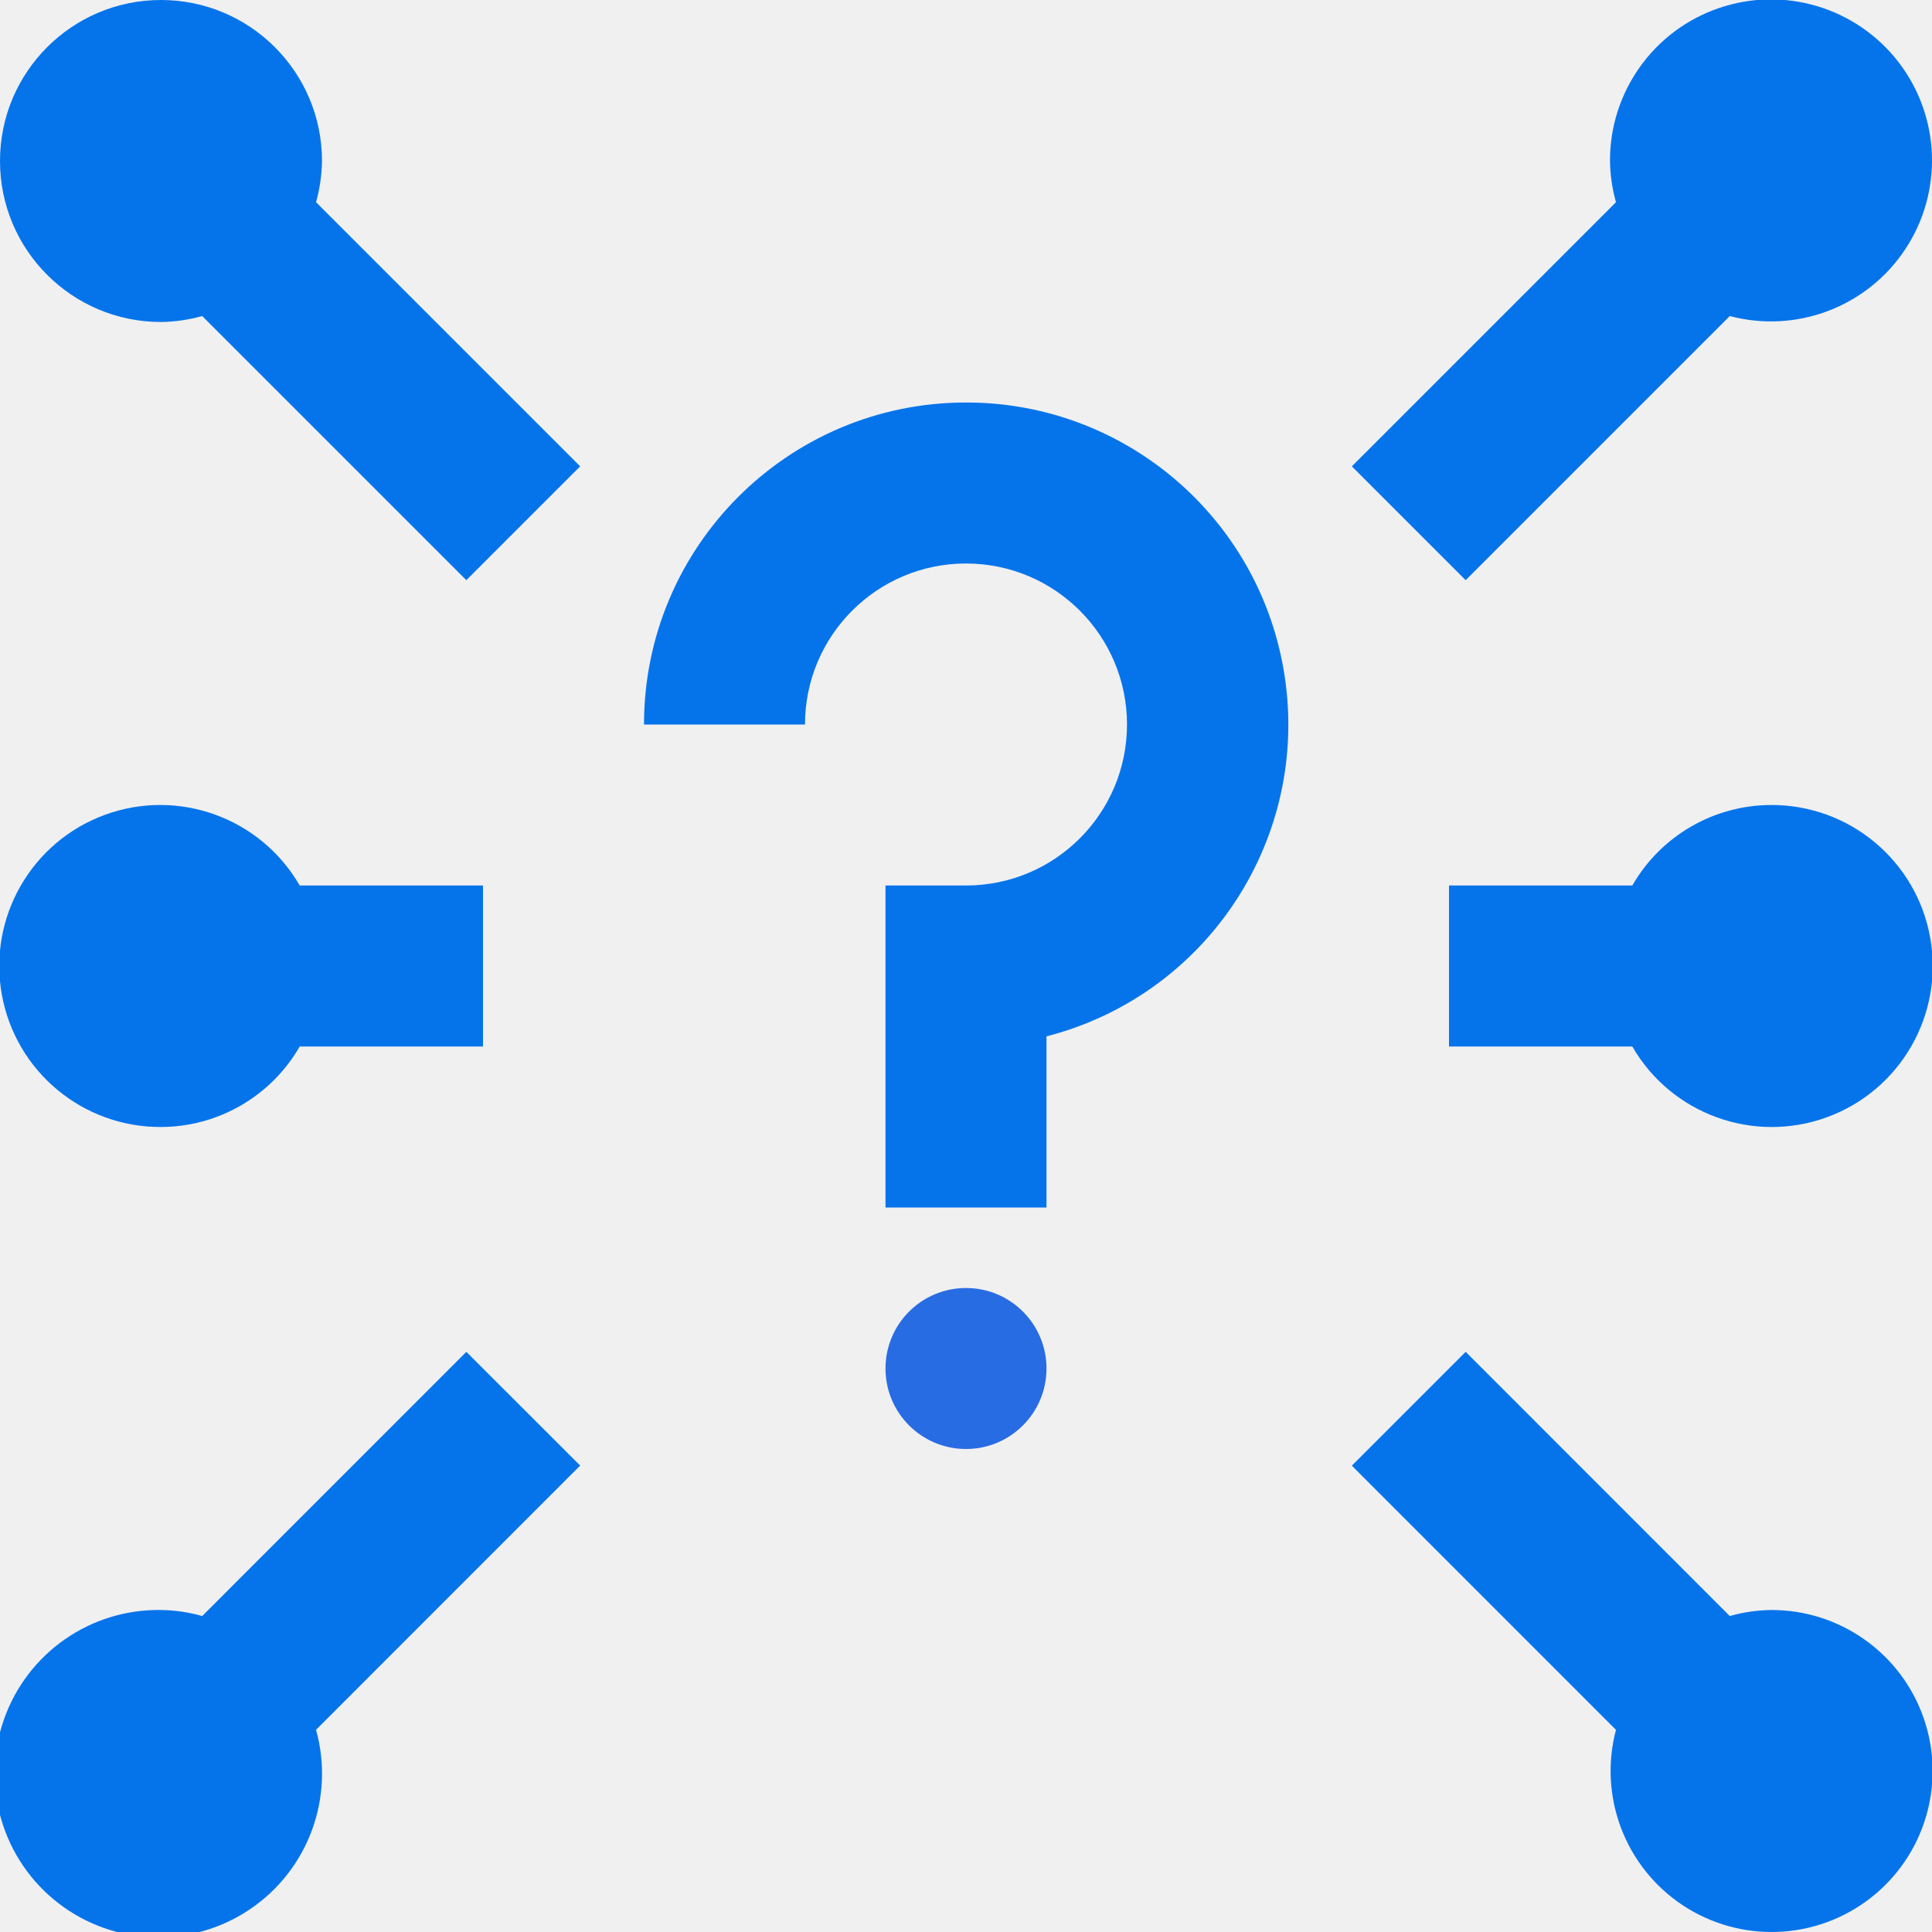
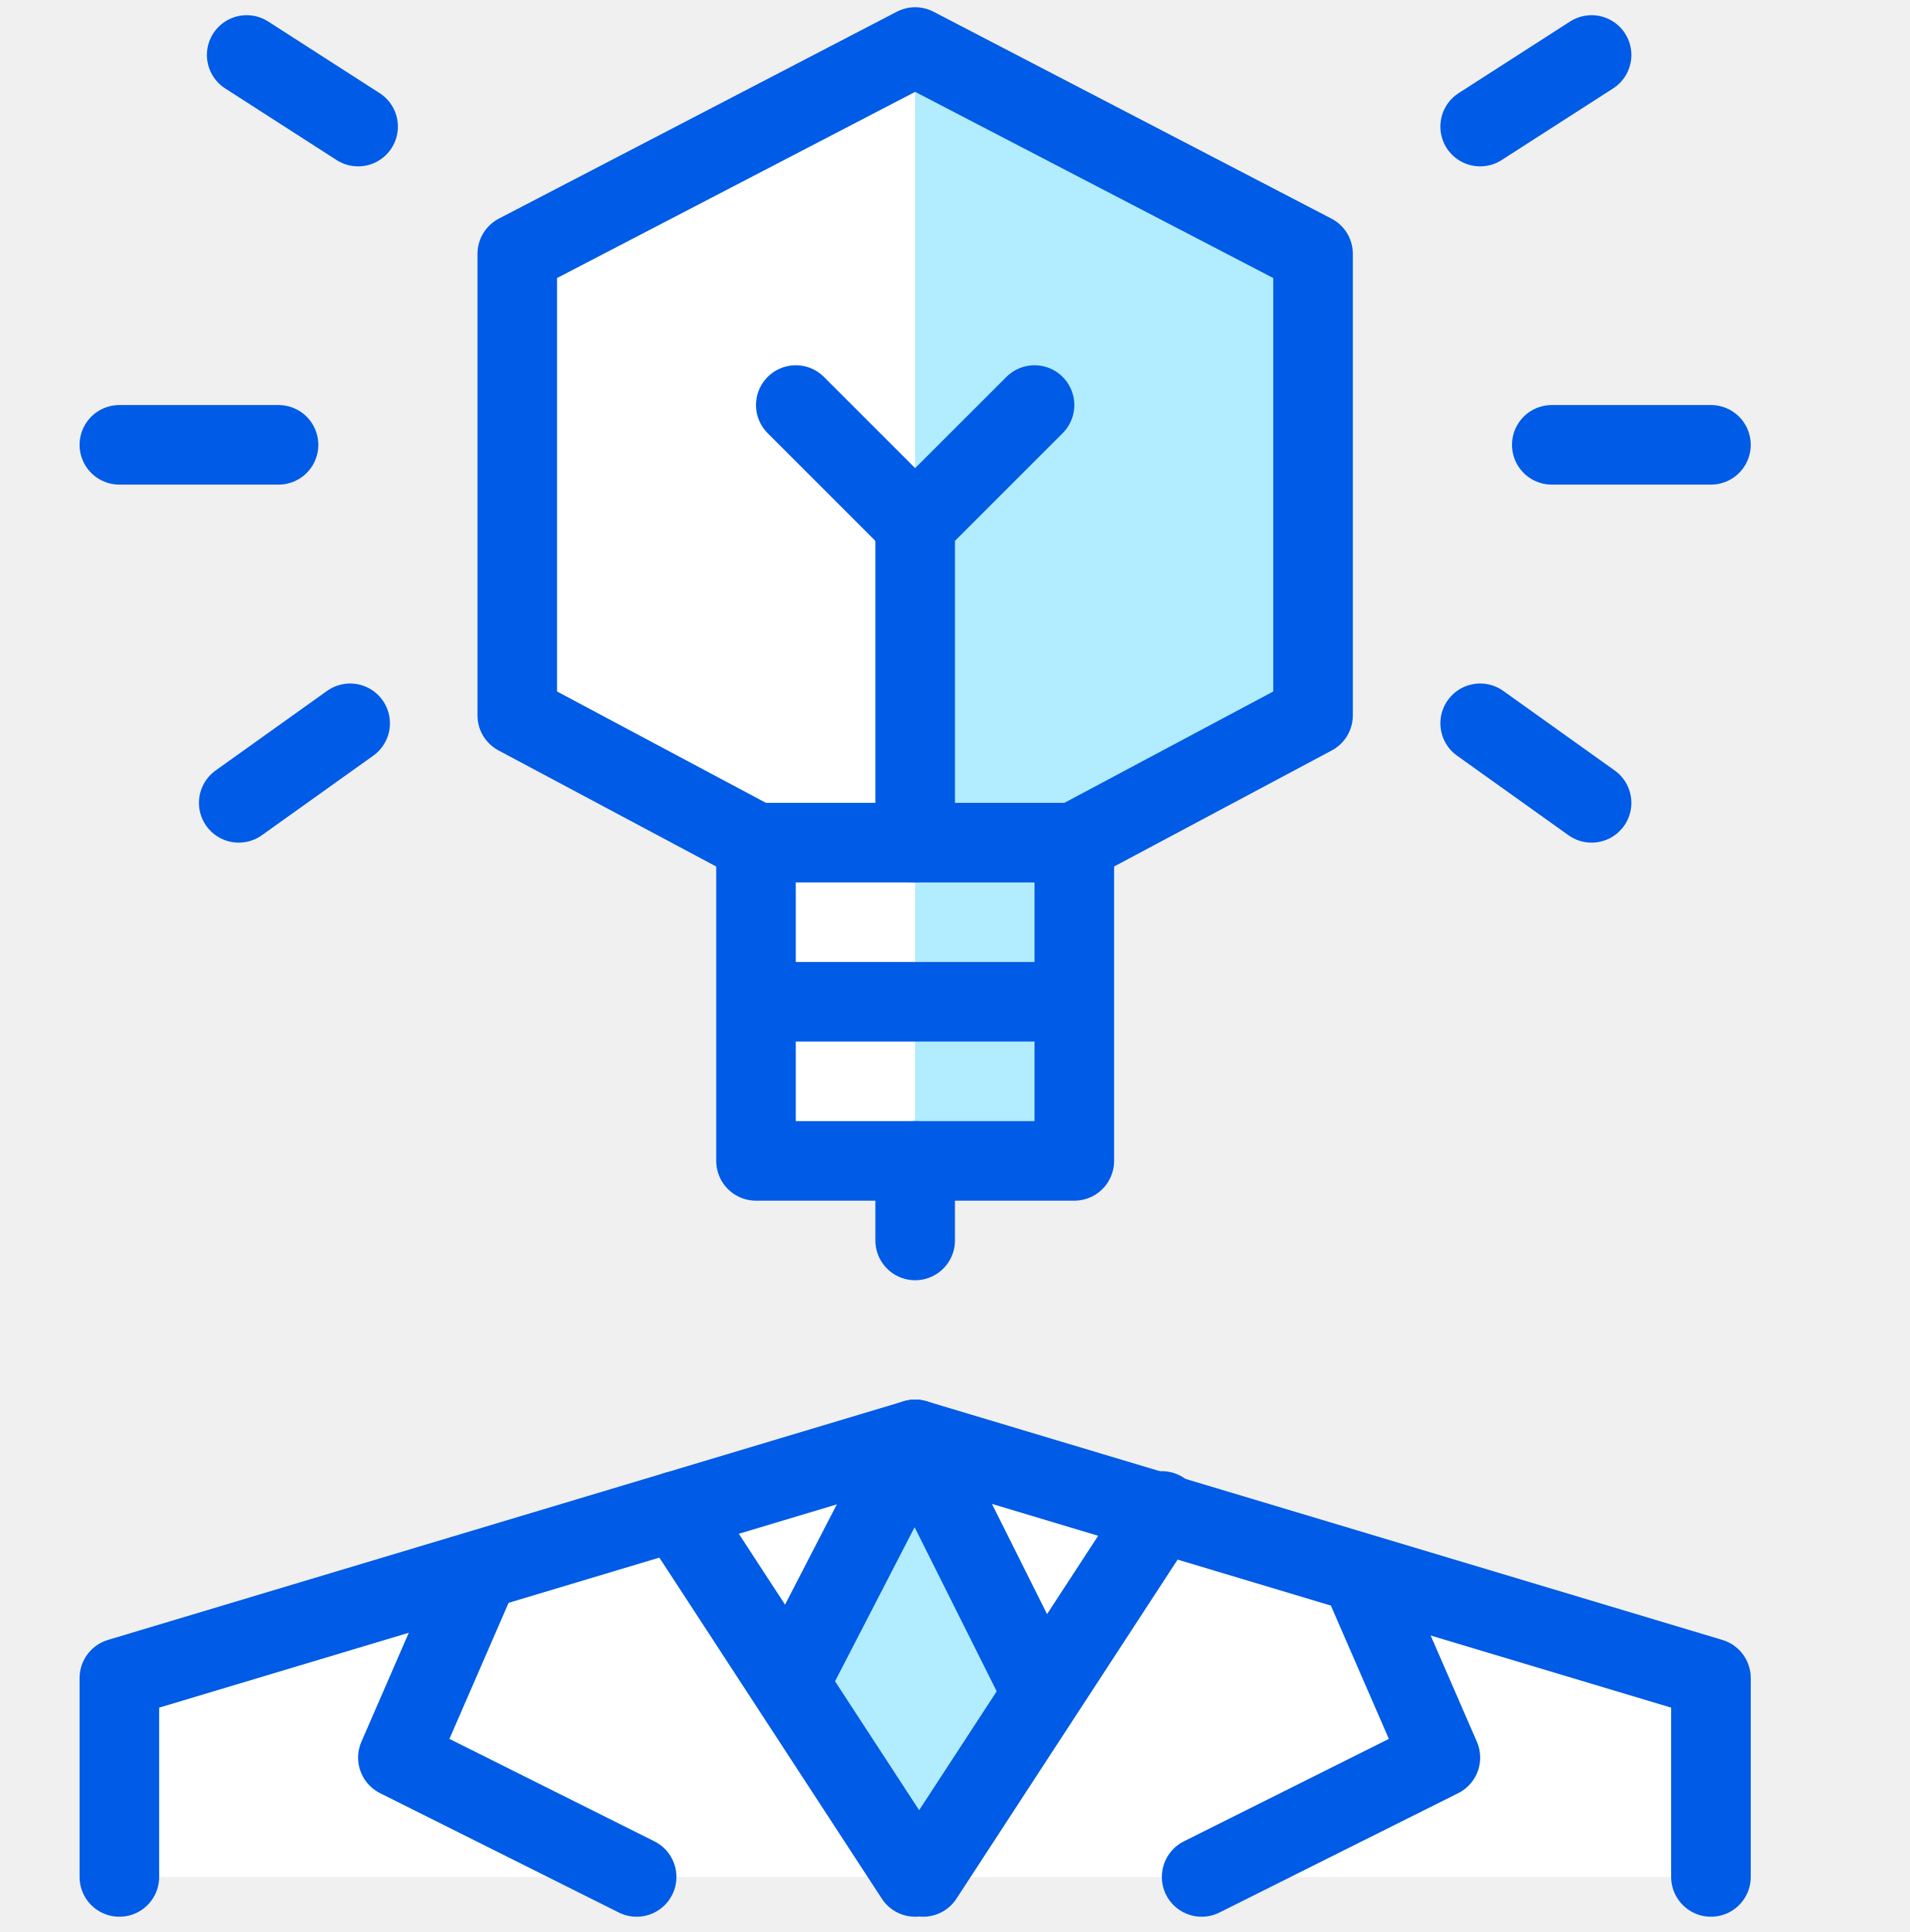
- <svg xmlns="http://www.w3.org/2000/svg" viewBox="526 1509 24 24">
+ <svg xmlns="http://www.w3.org/2000/svg" viewBox="2891 25.818 48 48.566">
  <defs>
-     <style>.a{fill:#0574eb;}.b{fill:#286ce3;}</style>
+     <style>.a{fill:#fff;}.b{fill:#b1ecff;}.c,.d,.e{fill:none;}.c,.d{stroke:#005be6;stroke-linejoin:round;stroke-miterlimit:10;stroke-width:2px;}.d{stroke-linecap:round;}</style>
  </defs>
-   <g transform="translate(526 1509)">
-     <path class="a" d="M4,2A2,2,0,1,0,2,4a2.01,2.01,0,0,0,.512-.074L5.793,7.207,7.207,5.793,3.926,2.512A2.01,2.01,0,0,0,4,2Z" />
-     <path class="a" d="M2,14a1.993,1.993,0,0,0,1.723-1H6V11H3.723A2,2,0,1,0,2,14Z" />
-     <path class="a" d="M5.793,16.793,2.512,20.075A1.967,1.967,0,0,0,2,20a2.033,2.033,0,1,0,1.926,1.488l3.281-3.282Z" />
-     <path class="a" d="M22,10a1.994,1.994,0,0,0-1.723,1H18v2h2.277A2,2,0,1,0,22,10Z" />
-     <path class="a" d="M18.207,7.207l3.281-3.281A2,2,0,1,0,20,2a2.017,2.017,0,0,0,.074.512L16.793,5.793Z" />
-     <path class="a" d="M22,20a1.967,1.967,0,0,0-.512.075l-3.281-3.282-1.414,1.414,3.281,3.282A2,2,0,1,0,22,20Z" />
-     <path class="a" d="M12,5A4,4,0,0,0,8,9h2a2,2,0,1,1,2,2H11v4h2V12.874A4,4,0,0,0,12,5Z" />
-     <circle class="b" cx="1" cy="1" r="1" transform="translate(11 16)" />
+   <g transform="translate(2891 26)">
+     <g transform="translate(3 1)">
+       <path class="a" d="M16.5.5,6.5,5.7V17.3l6,3.2v8h8v-8l6-3.2V5.7Z" transform="translate(3.5 -0.5)" />
+       <path class="a" d="M41.5,29V24l-20-6-20,6v5Z" transform="translate(-1.5 17)" />
+       <path class="b" d="M11.5,28.5h4v-8l6-3.2V5.7L11.5.5Z" transform="translate(8.5 -0.5)" />
+       <path class="b" d="M13.1,29h.2l3-4.6L13.1,18,9.9,24.2Z" transform="translate(6.9 17)" />
+       <line class="c" x2="8" transform="translate(16 24)" />
+       <line class="d" y2="2" transform="translate(20 28)" />
+       <line class="d" x2="4" transform="translate(36 10)" />
+       <line class="d" x2="2.8" y2="2" transform="translate(34.2 17)" />
+       <line class="d" y1="1.8" x2="2.8" transform="translate(34.2 0.2)" />
+       <line class="d" x1="4" transform="translate(0 10)" />
+       <line class="d" x1="2.8" y2="2" transform="translate(3 17)" />
+       <line class="d" x1="2.8" y1="1.8" transform="translate(3.2 0.2)" />
+       <path class="d" d="M7,19.7,5,24.3l6,3" transform="translate(2 18.7)" />
+       <path class="d" d="M19.1,19.7l2,4.6-6,3" transform="translate(12.1 18.7)" />
+       <path class="d" d="M11.5,16V8l3-3" transform="translate(8.5 4)" />
+       <line class="d" x1="3" y1="3" transform="translate(17 9)" />
+       <path class="d" d="M41.5,29V24l-20-6-20,6v5" transform="translate(-1.5 17)" />
+       <rect class="c" width="8" height="8" transform="translate(16 20)" />
+       <path class="d" d="M12.5,20.5l-6-3.2V5.7L16.5.5l10,5.2V17.3l-6,3.2" transform="translate(3.5 -0.5)" />
+       <line class="d" x1="6" y1="9.2" transform="translate(14 36.8)" />
+       <line class="d" y1="9.2" x2="6" transform="translate(20.2 36.8)" />
+       <path class="c" d="M9.9,24.2,13.1,18l3.2,6.4" transform="translate(6.9 17)" />
+     </g>
+     <rect class="e" width="48" height="48" />
  </g>
</svg>
